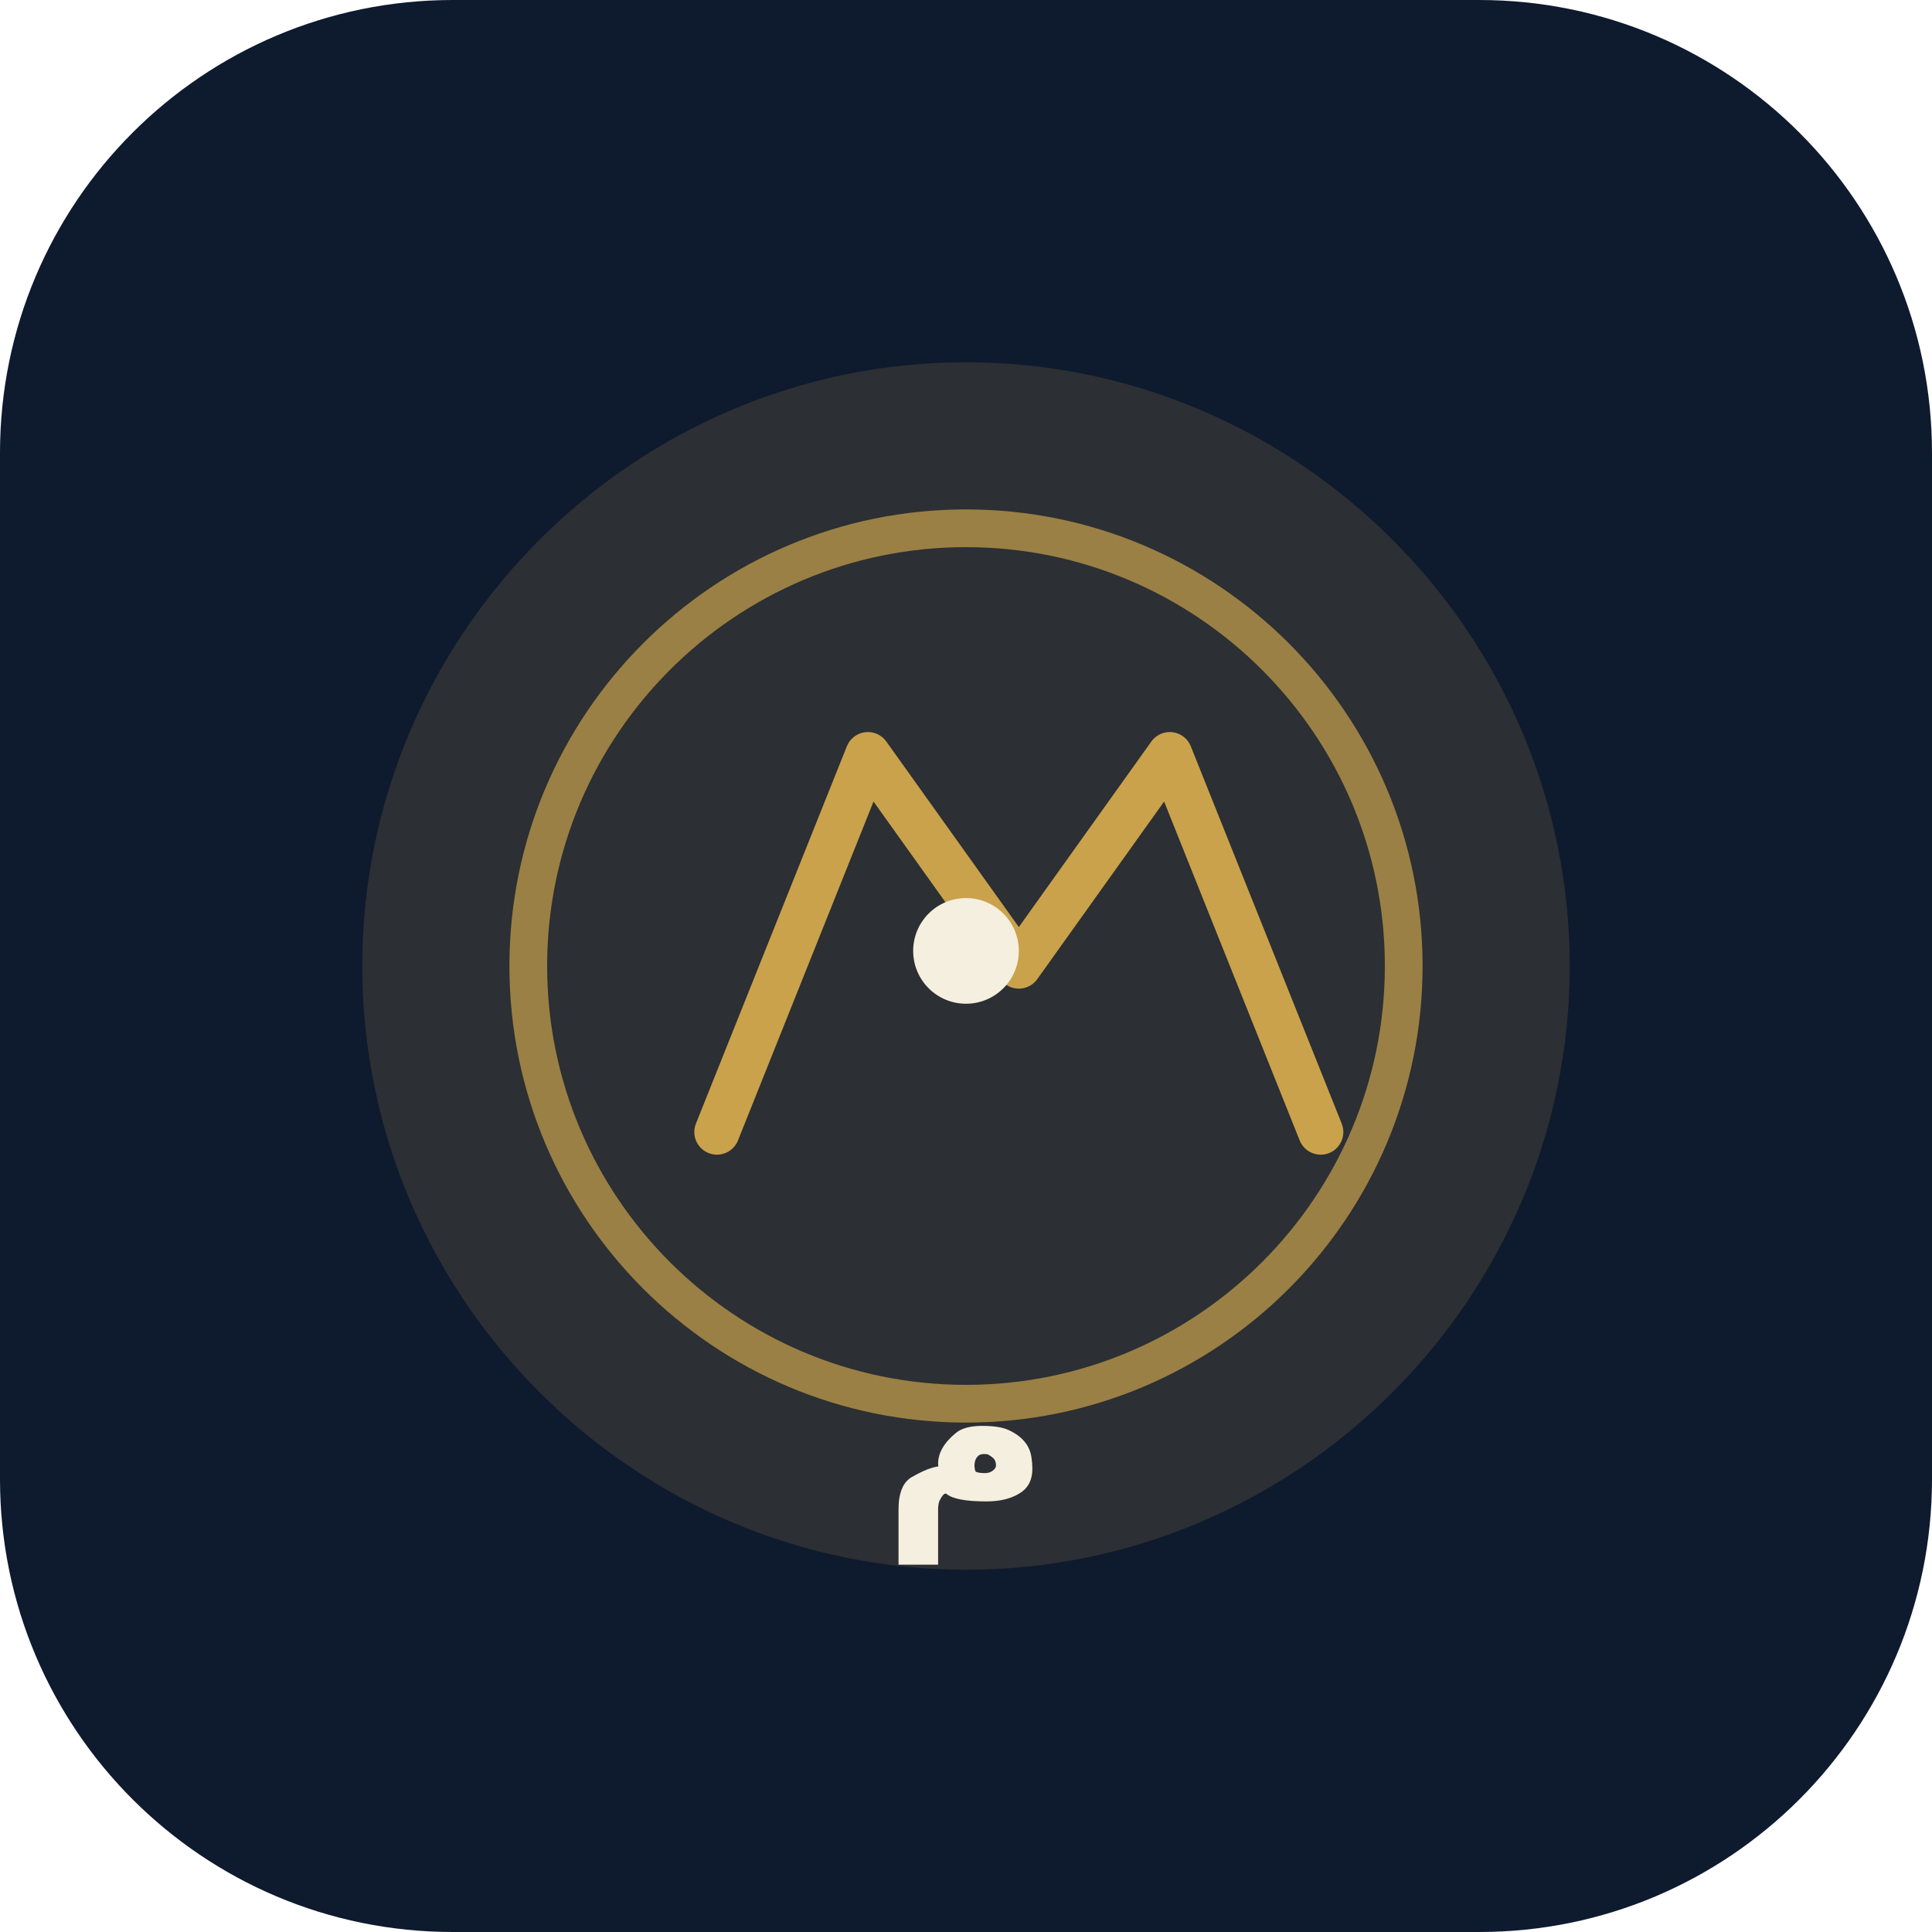
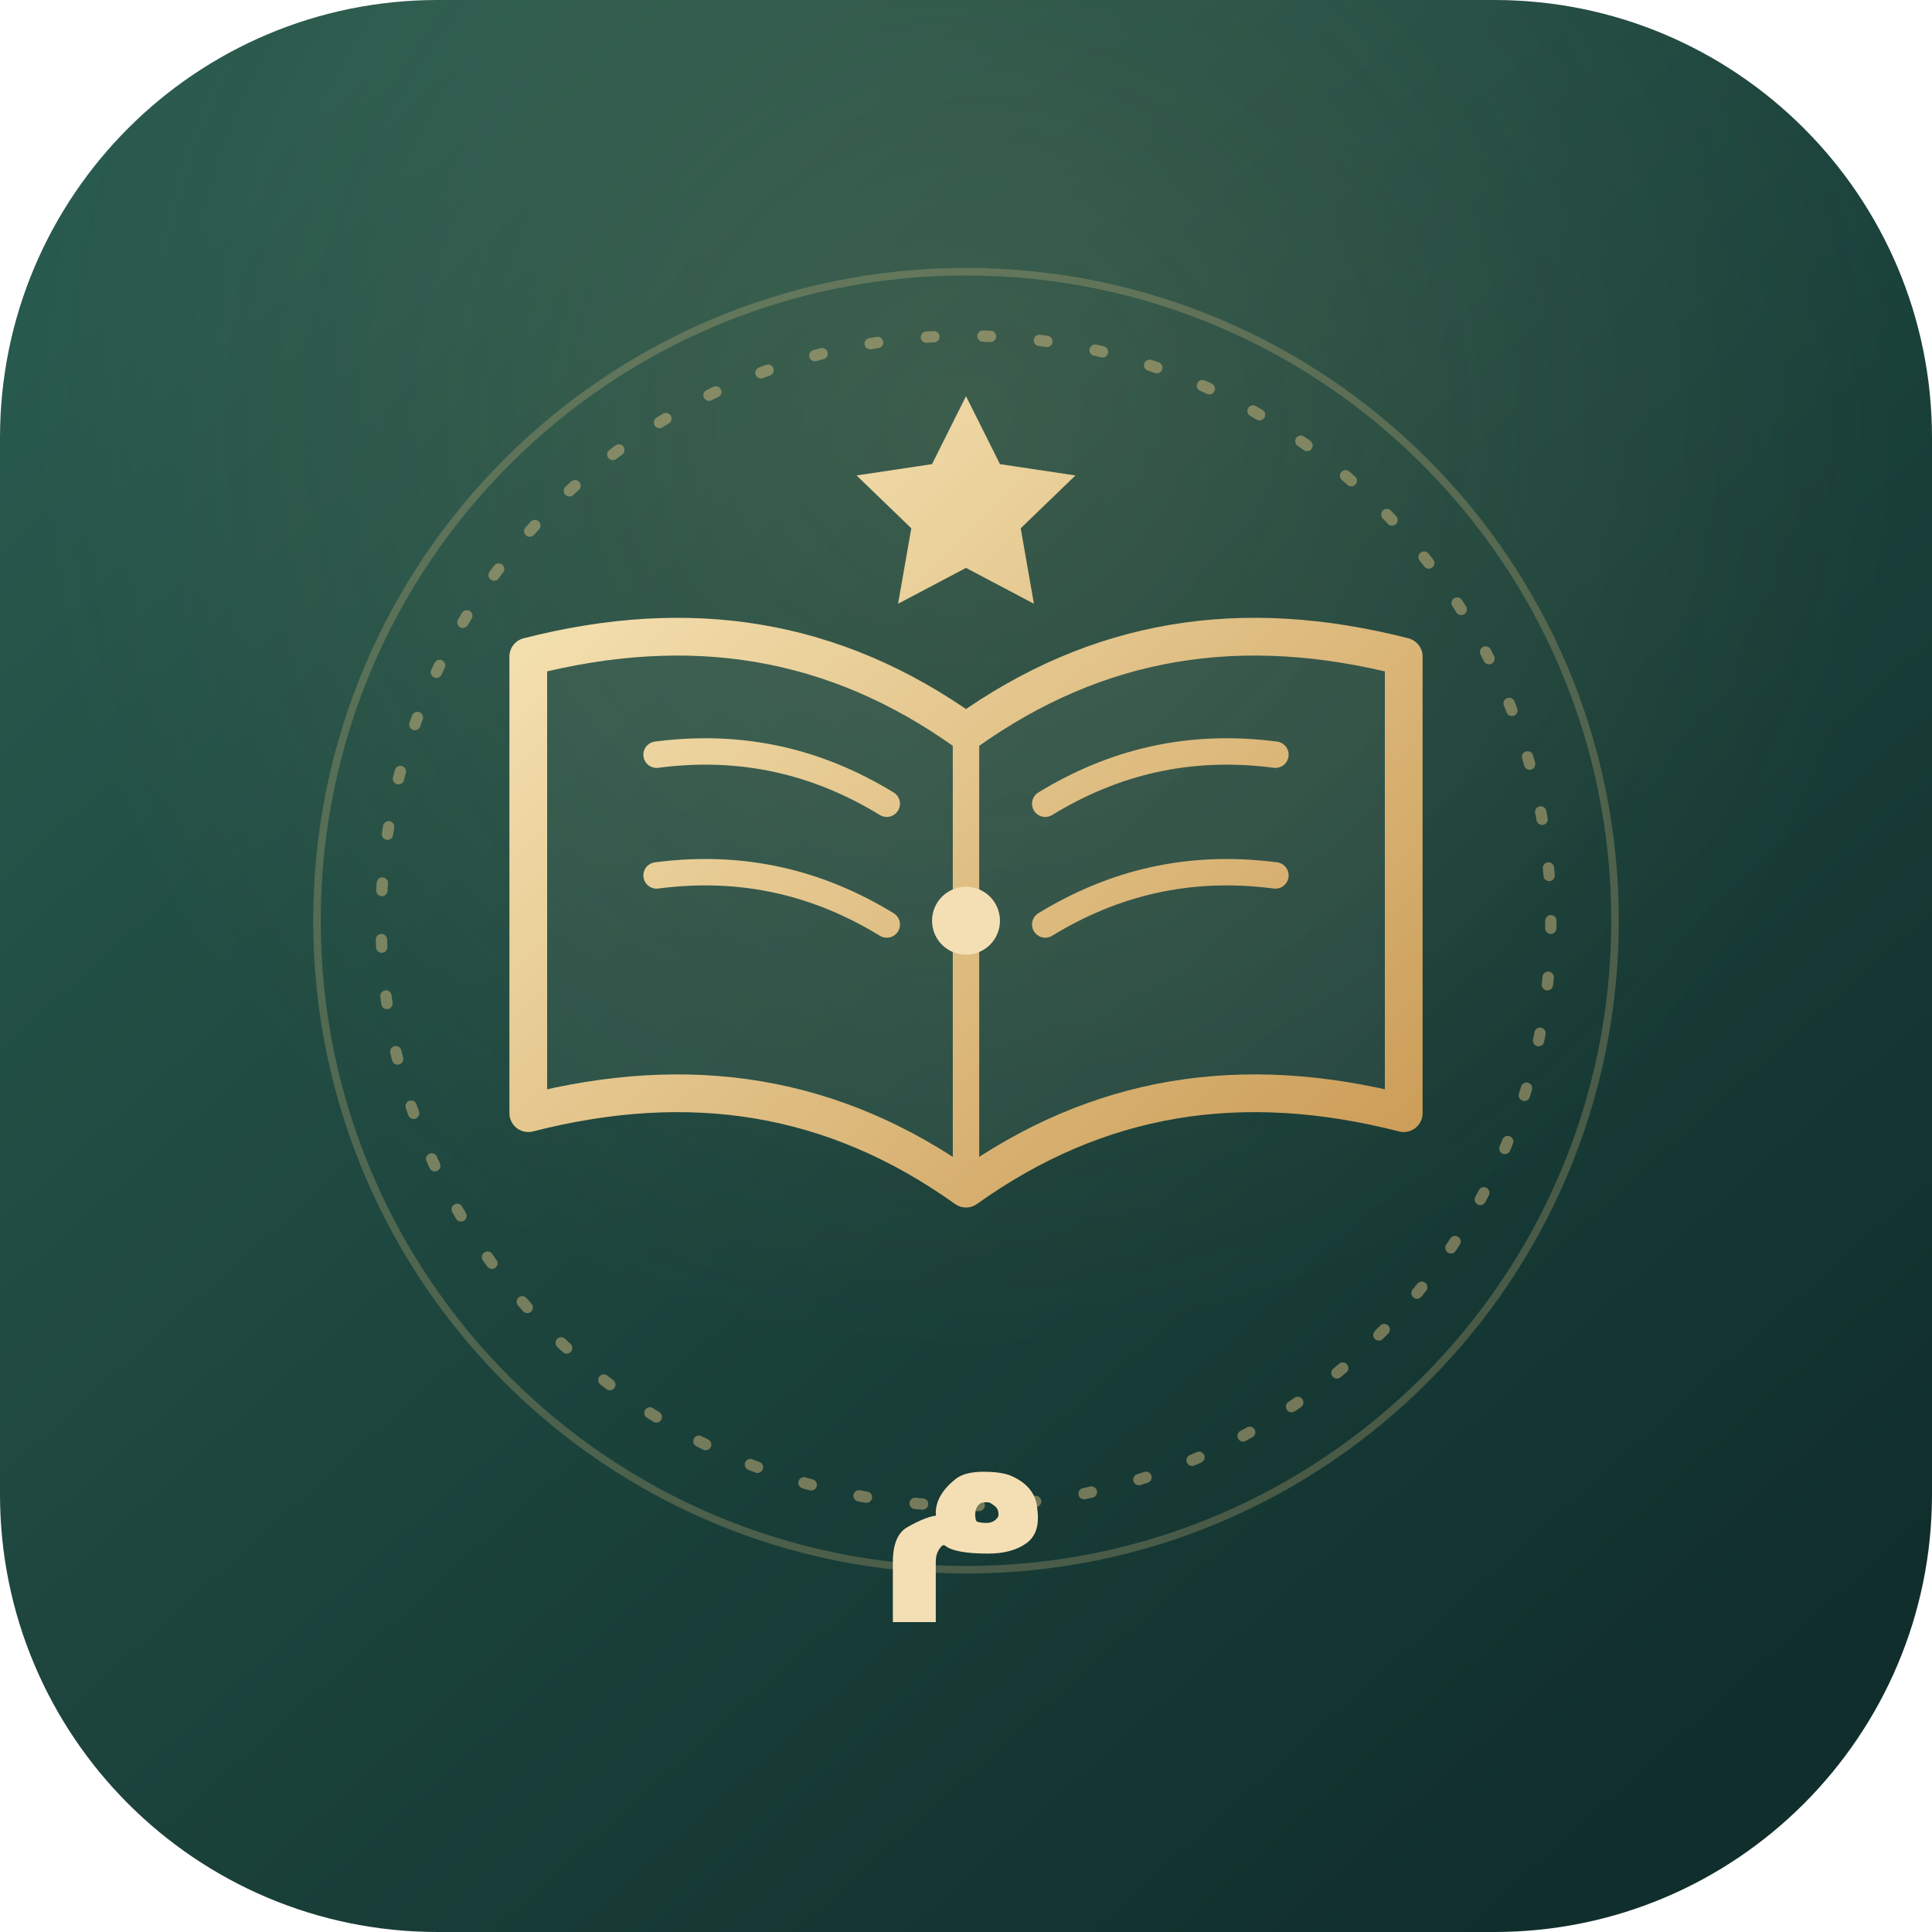
<svg xmlns="http://www.w3.org/2000/svg" width="512" height="512" viewBox="0 0 512 512">
-   <rect width="512" height="512" rx="120" fill="#0e1a2e" />
-   <path d="M256 96c-88 0-160 72-160 160s72 160 160 160 160-72 160-160S344 96 256 96z" fill="#c9a24b" opacity="0.16" />
-   <path d="M256 140c-64 0-116 52-116 116s52 116 116 116 116-52 116-116S320 140 256 140z" fill="none" stroke="#c9a24b" stroke-width="10" opacity="0.7" />
-   <path d="M190 300 L230 200 L270 256 L310 200 L350 300" fill="none" stroke="#c9a24b" stroke-width="12" stroke-linecap="round" stroke-linejoin="round" />
-   <circle cx="256" cy="252" r="14" fill="#f5efdf" />
-   <text x="256" y="400" text-anchor="middle" font-family="sans-serif" font-size="60" font-weight="bold" fill="#f5efdf">م</text>
+   <defs>
+     <linearGradient id="background" x1="64" y1="42" x2="448" y2="470" gradientUnits="userSpaceOnUse">
+       <stop stop-color="#28594d" />
+       <stop offset="1" stop-color="#102e2c" />
+     </linearGradient>
+     <linearGradient id="gold" x1="155" y1="155" x2="356" y2="365" gradientUnits="userSpaceOnUse">
+       <stop stop-color="#f3dfae" />
+       <stop offset="1" stop-color="#c7954d" />
+     </linearGradient>
+     <radialGradient id="glow" cx="0" cy="0" r="1" gradientTransform="matrix(0 250 -250 0 256 110)" gradientUnits="userSpaceOnUse">
+       <stop stop-color="#e5c787" stop-opacity=".14" />
+       <stop offset="1" stop-color="#e5c787" stop-opacity="0" />
+     </radialGradient>
+   </defs>
+   <rect width="512" height="512" rx="116" fill="url(#background)" />
+   <rect width="512" height="512" rx="116" fill="url(#glow)" />
+   <circle cx="256" cy="244" r="172" fill="none" stroke="#e5c787" stroke-opacity=".25" stroke-width="2" />
+   <circle cx="256" cy="244" r="155" fill="none" stroke="#e5c787" stroke-dasharray="2 13" stroke-linecap="round" stroke-opacity=".45" stroke-width="3" />
+   <path d="M256 315c-35-25-73-31-116-20V174c43-11 81-5 116 20 35-25 73-31 116-20v121c-43-11-81-5-116 20Z" fill="#f6ead1" fill-opacity=".06" stroke="url(#gold)" stroke-linejoin="round" stroke-width="10" />
+   <path d="M256 194v120M174 200c23-3 43 2 61 13M338 200c-23-3-43 2-61 13M174 232c23-3 43 2 61 13M338 232c-23-3-43 2-61 13" fill="none" stroke="url(#gold)" stroke-linecap="round" stroke-width="7" />
+   <path d="m256 105 9 18 20 3-14.5 14 3.5 20-18-9.5-18 9.5 3.5-20-14.5-14 20-3 9-18Z" fill="url(#gold)" />
+   <circle cx="256" cy="244" r="9" fill="#f4dfb5" />
+   <text x="256" y="414" fill="#f4dfb5" font-family="Tahoma,Arial,sans-serif" font-size="65" font-weight="700" text-anchor="middle">م</text>
</svg>
